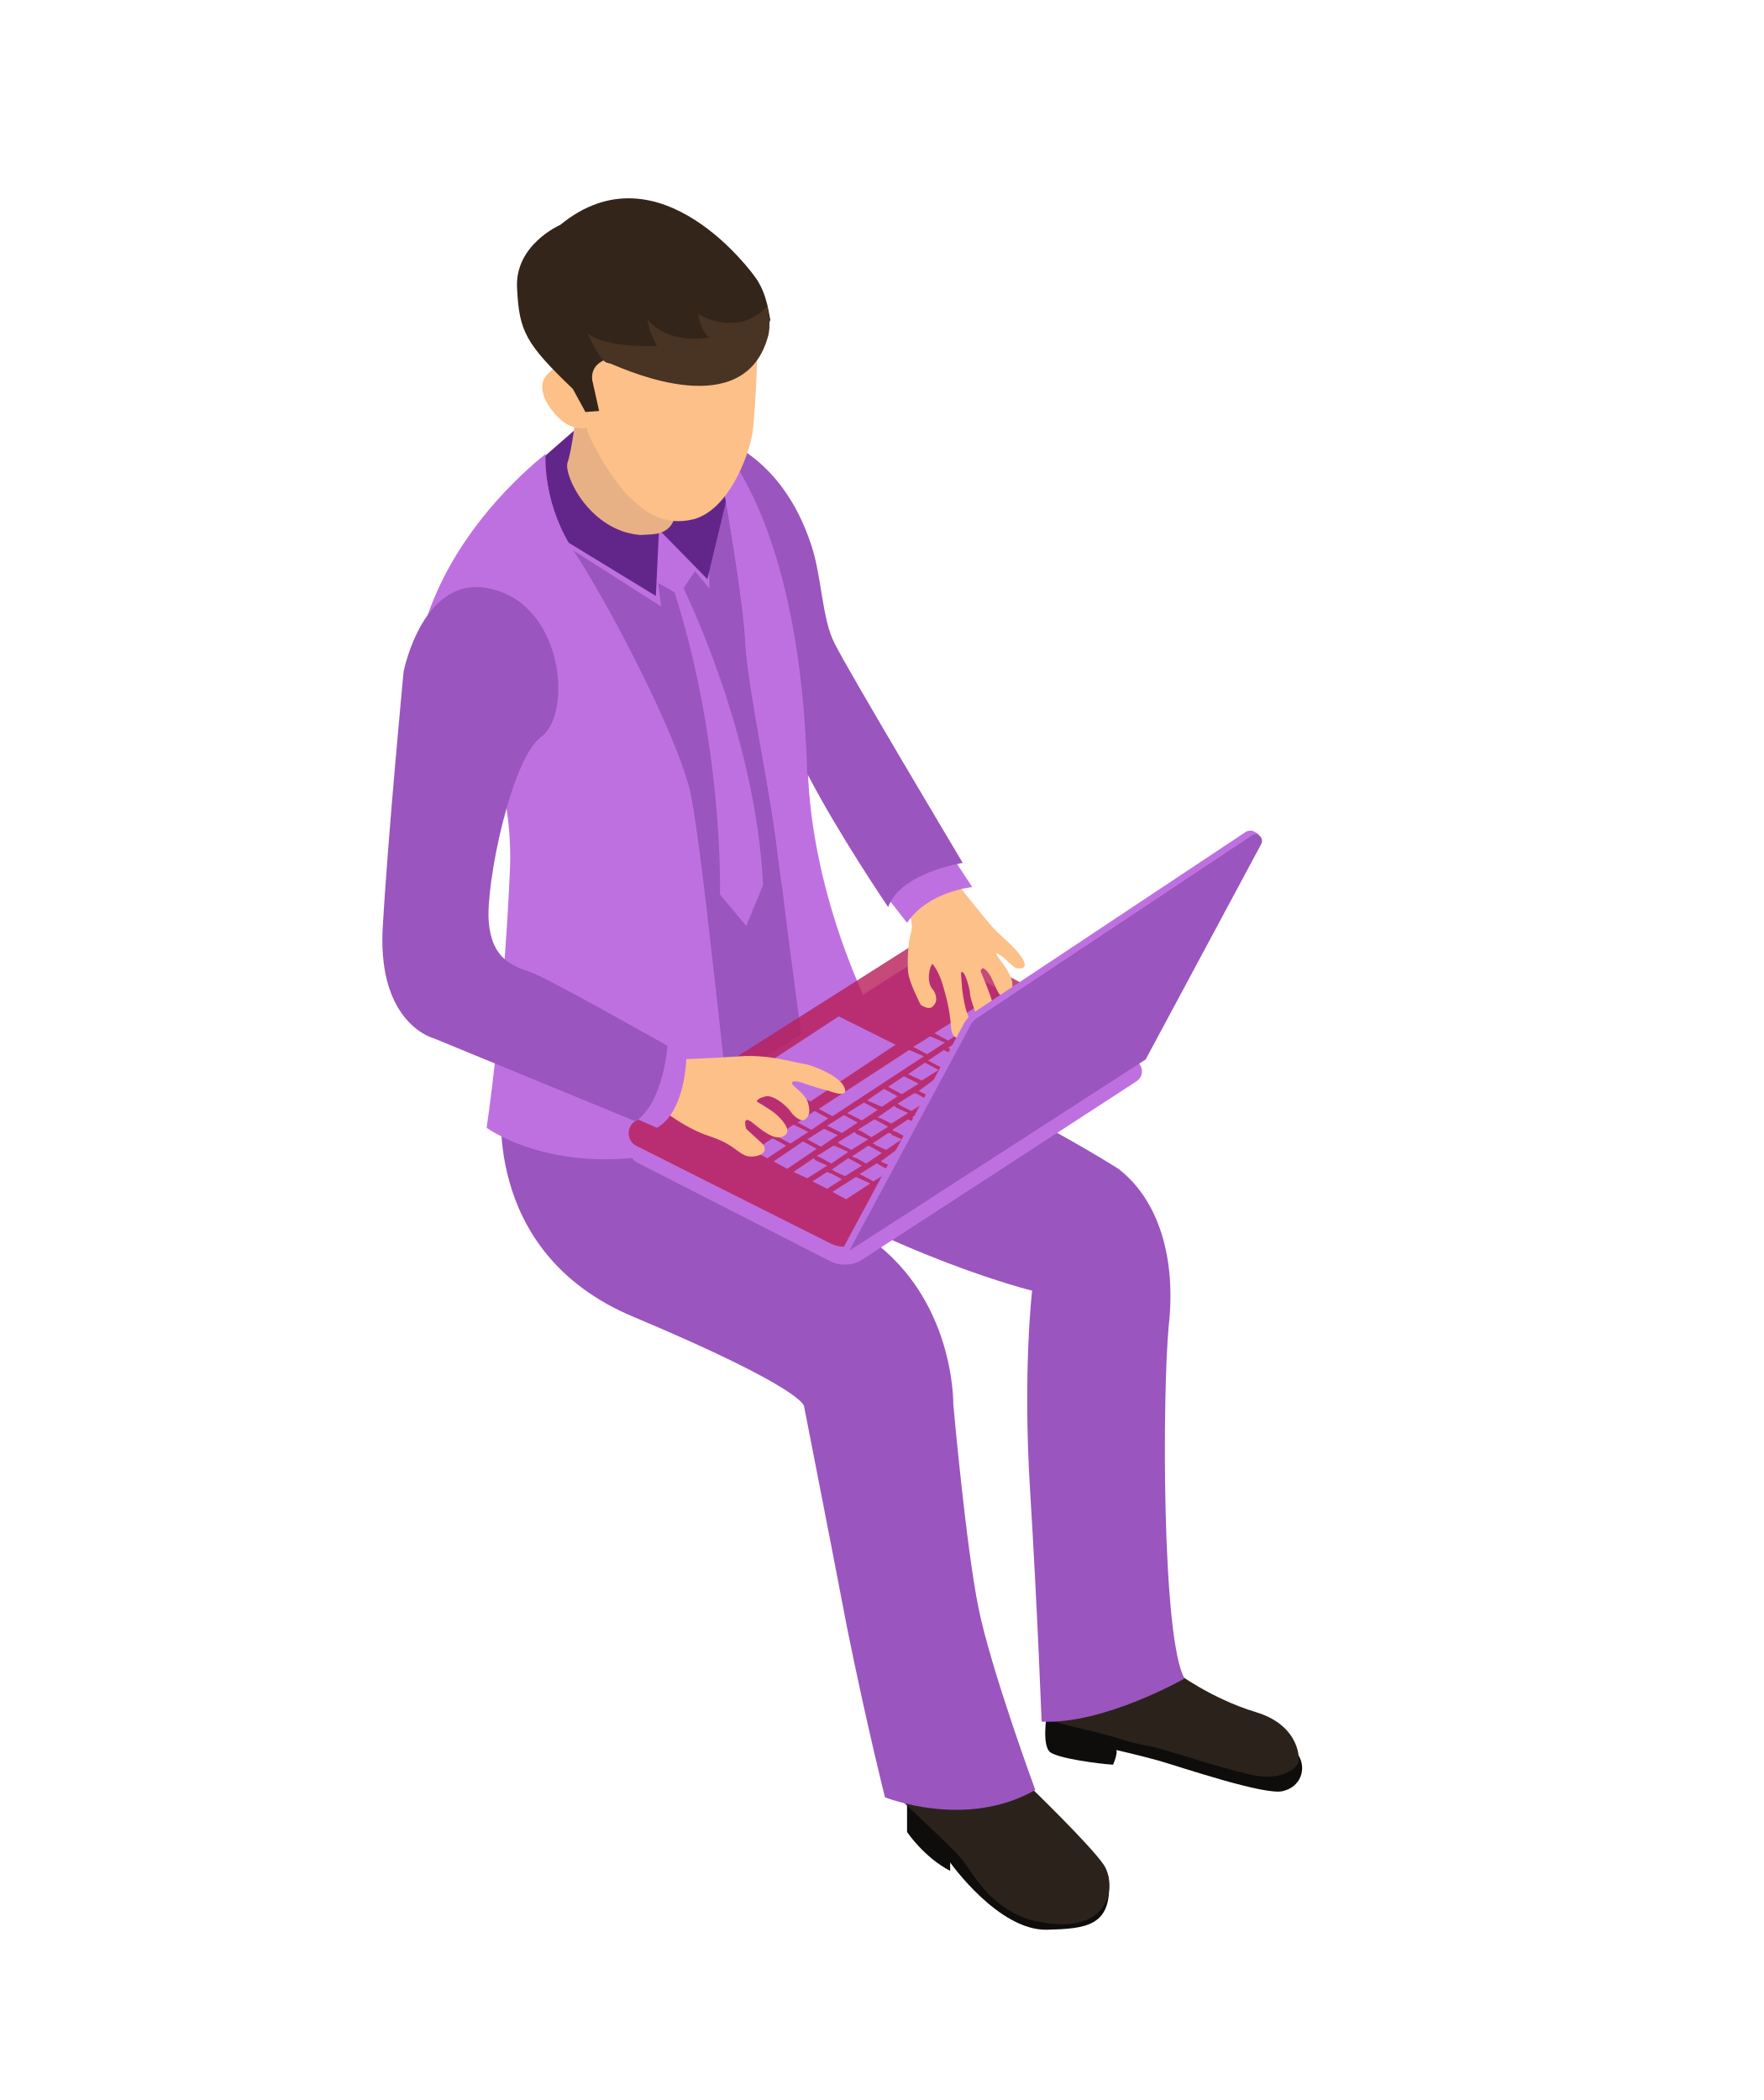
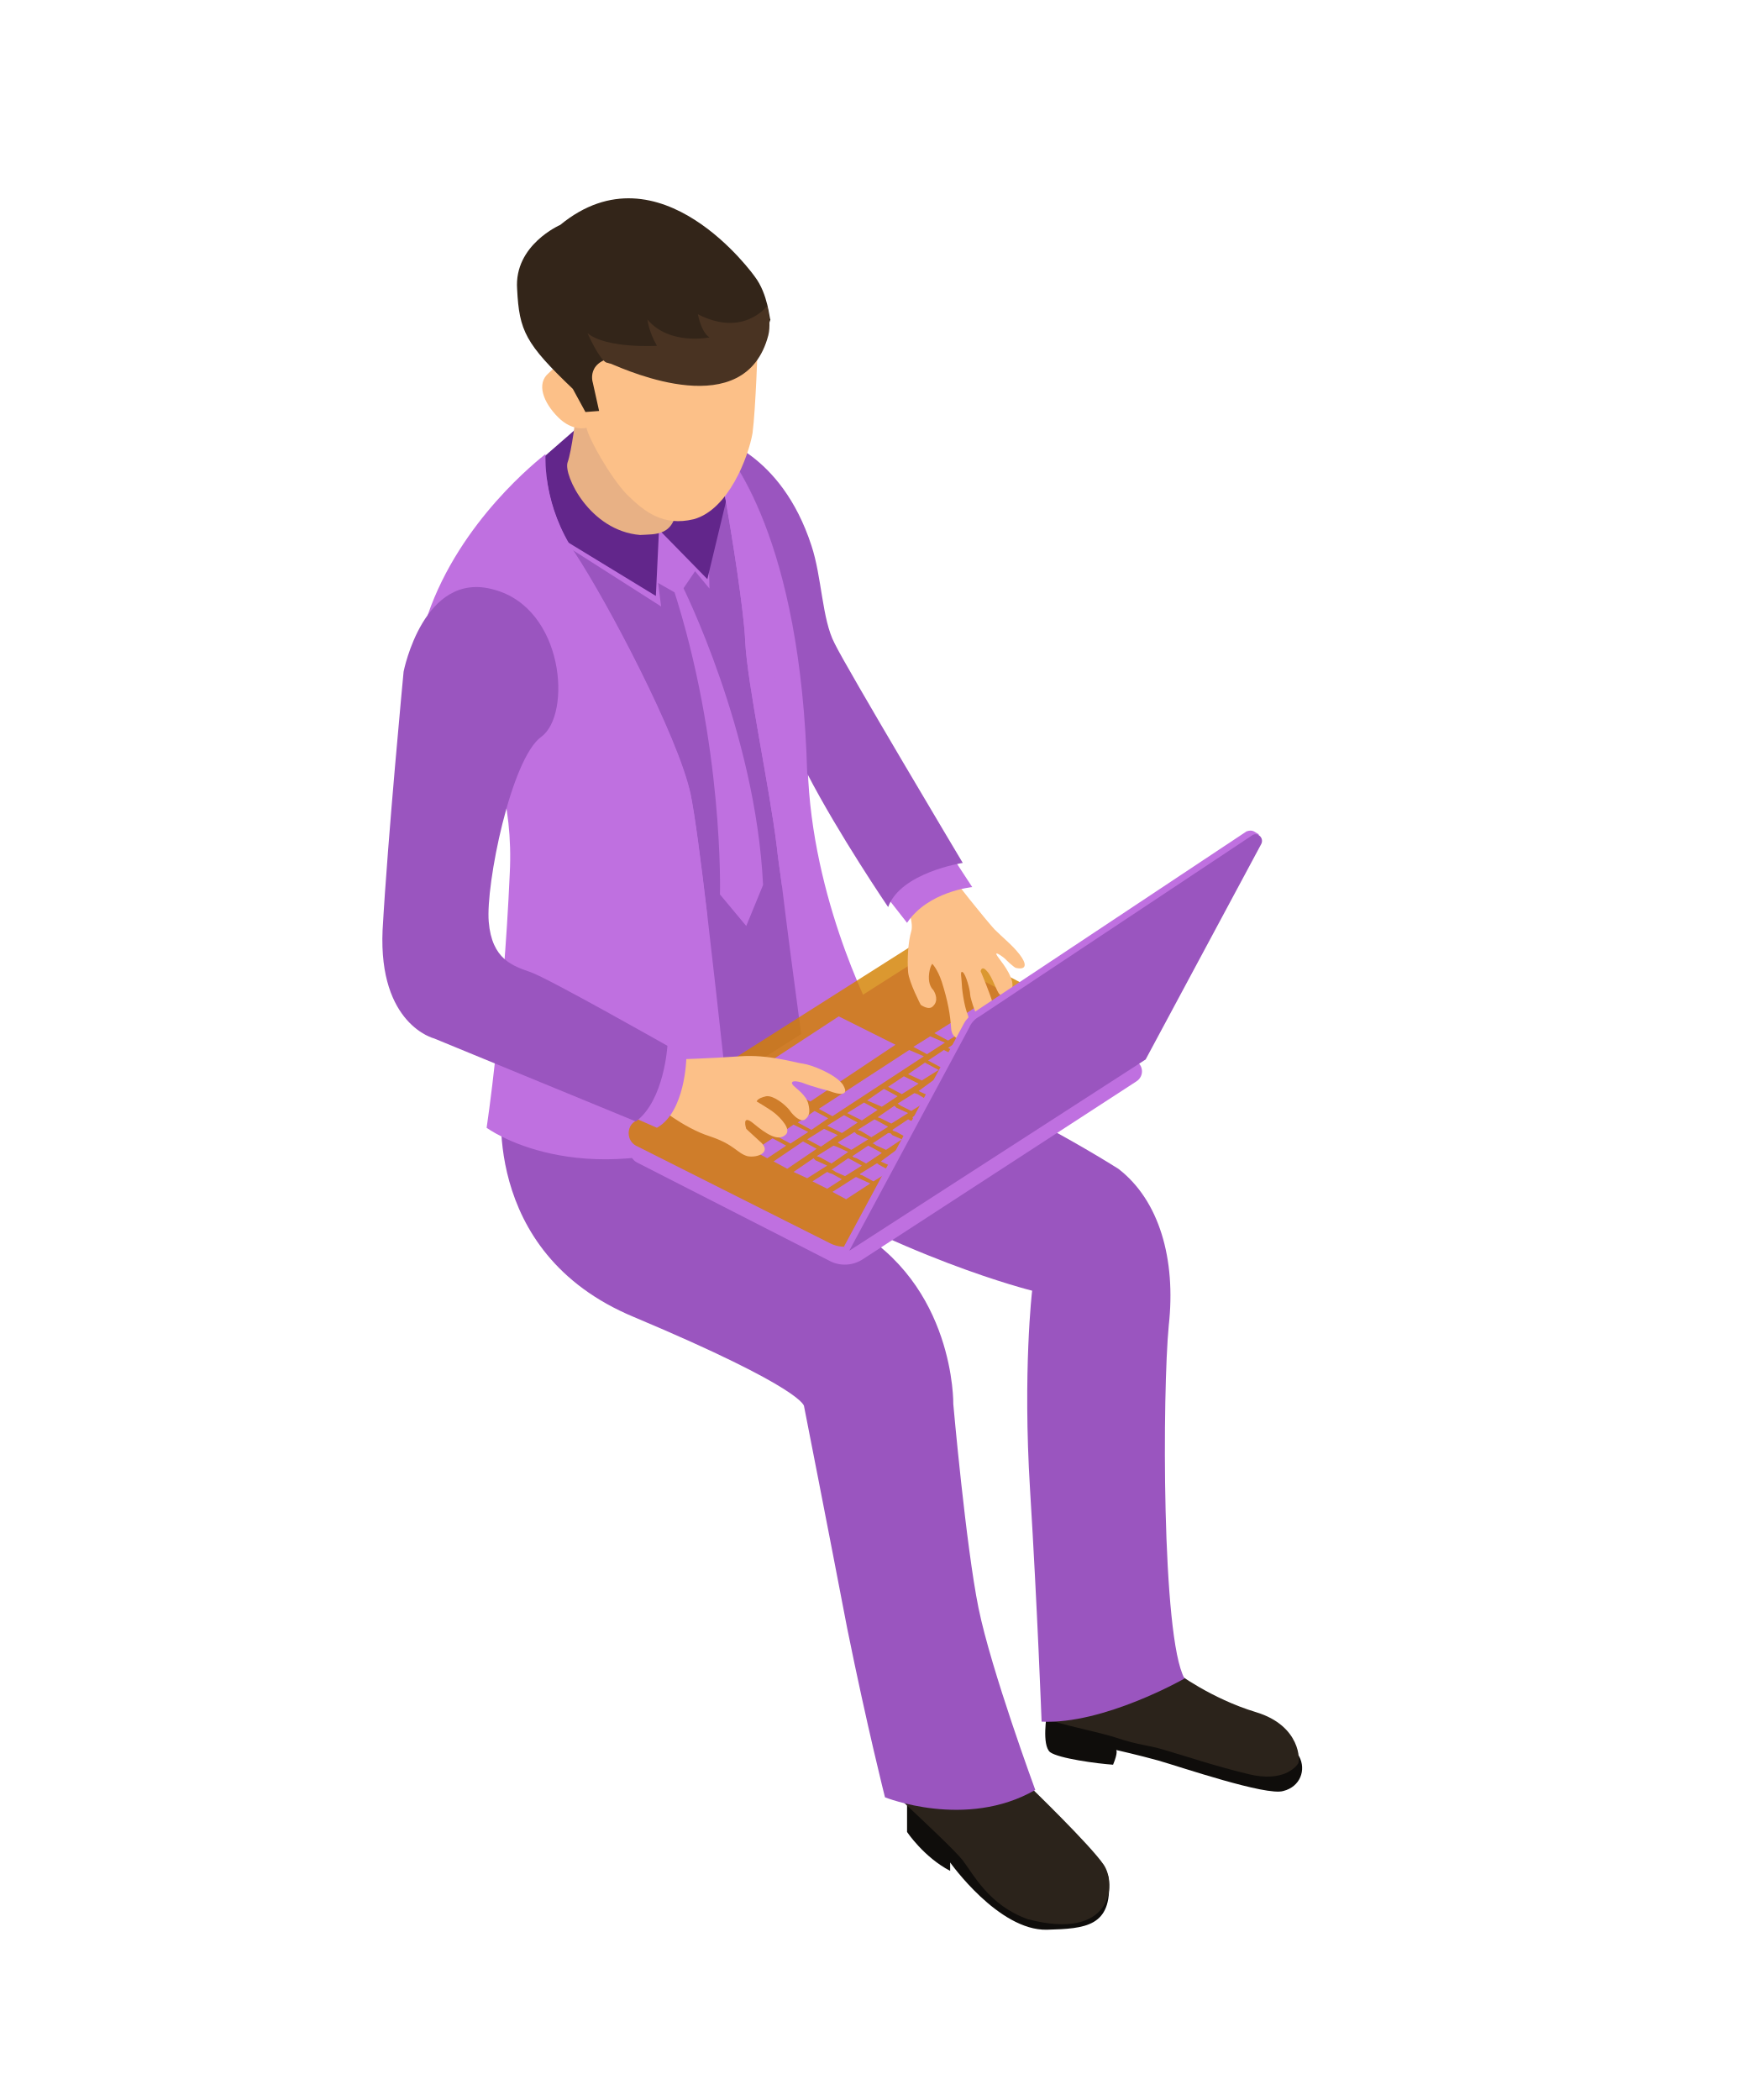
<svg xmlns="http://www.w3.org/2000/svg" version="1.1" id="Layer_1" x="0px" y="0px" viewBox="0 0 167.8 199.8" style="enable-background:new 0 0 167.8 199.8;" xml:space="preserve">
  <style type="text/css">
	.st0{fill:#0F0D0B;}
	.st1{fill:#2B231B;}
	.st2{fill:#9A55BF;}
	.st3{fill:#BF70E0;}
	.st4{fill:#62268B;}
- 	.st5{opacity:0.81;fill:#b71f5a;}
+ 	.st5{opacity:0.81;fill:#d38000;}
	.st6{fill:#FCC088;}
	.st7{fill:#E8B185;}
	.st8{display:none;fill:#232323;}
	.st9{fill:#332519;}
	.st10{fill:#493322;}
</style>
  <g>
    <path class="st0" d="M86.3,171.1l0,3.2c0,0,1.6,2.4,4.1,3.7c0-0.8,0-0.8,0-0.8s4.6,6.5,9.2,6.4c3.7-0.1,6.2-0.3,5.9-4.7   C105.3,174.5,86.3,171.1,86.3,171.1z" />
    <path class="st1" d="M97.9,169.9c0,0,5.8,5.6,7.1,7.5c1.3,1.9,0.8,7.3-7.2,5.2c-3.7-1.3-5.2-4.3-6.2-5.6c-0.7-0.9-3.8-3.8-5.5-5.4   c-0.7-0.7-1.3-1.1-1.3-1.1S87.3,166.4,97.9,169.9z" />
  </g>
  <path class="st2" d="M47.8,104.2c0,0-2.4,14.9,12.5,21.1c16.4,6.9,16.2,8.5,16.2,8.5s2.3,11.7,4.1,21.1c1.9,9.4,3.6,16.1,3.6,16.1  s7.7,3.1,14.3-0.7c0,0-4.2-11.4-5.4-17.3c-1.2-5.9-2.4-19.4-2.4-19.4s0.2-11.4-9.8-16.9c-10.1-5.6-11.3-12.9-11.3-12.9L47.8,104.2z" />
  <g>
    <path class="st0" d="M99.6,163.1c0,0-0.5,2.9,0.3,3.6c0.8,0.6,4.5,1.1,6,1.2c0.5-1.2,0.3-1.4,0.3-1.4s2.2,0.5,4,1   c2.1,0.6,10.3,3.4,11.9,2.9c1.6-0.4,2.2-2,1.5-3.3C122.8,165.7,99.6,163.1,99.6,163.1z" />
    <path class="st1" d="M111.9,159.1c0,0,3.3,2.5,7.6,3.8c4.3,1.3,4.2,4.7,4,4.9c-0.2,0.3-1.4,1.8-4.7,1c-3.3-0.8-5.6-1.6-8-2.3   c-1.6-0.5-2.3-0.4-4.7-1.2c-2.2-0.7-6.9-1.5-6.8-2.1C99.5,162.7,109.5,158.7,111.9,159.1z" />
  </g>
  <path class="st2" d="M75.6,95.2c0,0,20.3,9.4,30.8,16c3.9,3,5.5,8.6,4.8,14.9c-0.6,6.2-0.7,29.7,1.5,33.6c0,0-7.7,4.4-13.6,4.1  c0,0-0.4-10.8-1.1-22.1c-0.7-11.3,0.2-18.9,0.2-18.9s-12.6-3.1-26.5-11.8l-5.3-7.1L75.6,95.2z" />
  <path class="st2" d="M49.9,48.4l20.7-1.1l6.4,49.2c0,0-3.8,6.4-11.5,7.4l-8.5-18L49.9,48.4z" />
  <polygon class="st3" points="66.3,54.1 64.6,56.6 61.8,55 62.7,50.2 " />
  <path class="st3" d="M64.9,55.7c0,0,7,13.9,7.7,28.5L71,88.1l-2.5-3c0,0,0.4-14.3-4.5-29.3L64.9,55.7z" />
  <polygon class="st3" points="62.1,51.4 62.9,57.7 52.4,51 53.6,48.5 " />
  <polygon class="st3" points="62.7,50.2 67.5,56 67.4,51.9 " />
  <polygon class="st4" points="62.7,50.4 62.4,56.7 52.4,50.6 51.6,43.6 55.5,40.2 " />
  <polygon class="st4" points="62.7,50.4 67.3,55.1 69.1,47.6 69.6,43.6 65.1,42.6 " />
  <g>
    <path class="st3" d="M67.7,41.3c0.3,0.7,0.7,2.6,1.1,4.9c0.9,5,2,12.1,2.1,14.8c0.2,4.1,2.3,13.8,3,19.5c0.1,1,0.3,2.3,0.5,3.8l0,0   C75.3,91.8,77,104,77,104c3.3-1,6.4-6.7,6.4-6.7s-5.8-10.6-6.5-23.1C76.3,48.4,67.7,41.3,67.7,41.3z" />
    <path class="st3" d="M68.7,44l0.1,2.2c0.9,5,2,12.1,2.1,14.8c0.2,4.1,2.3,13.8,3,19.5c0.1,1,0.3,2.3,0.5,3.8l0,0l0,0   c0,0,0.4-6.9-0.2-13.5c-0.6-6.5-0.7-12.6-0.7-12.6l-2.2-1.1l1.1-1.9L68.7,44z" />
  </g>
  <g>
    <path class="st3" d="M48.5,83.1c-0.6,13.6-2.2,24.2-2.2,24.2s8.6,6.4,23.3,0.5c0,0-1.2-11.3-2.3-20.7c-0.6-5.1-1.2-9.7-1.6-11.6   c-1.2-5.5-7.9-18.2-11-22.9c-3-4.5-2.8-8.8-2.8-9.3c0,0,0-0.1,0-0.1s0,0,0,0c0,0,0,0,0,0c-0.6,0.5-8.1,6.3-11.2,15.3   C40.9,62.9,49.2,69.5,48.5,83.1z" />
    <path class="st3" d="M56.5,62l2.3,0.4l-1.4,3.4l9.9,21.4c-0.6-5.1-1.2-9.7-1.6-11.6c-1.2-5.5-7.9-18.2-11-22.9   c-3-4.5-2.8-8.8-2.8-9.3l0,0l0,0c0,0,0,0,0,0C51.9,43.8,51.7,50.7,56.5,62z" />
  </g>
  <path class="st3" d="M108,100.9l-18.3-9.6c-0.8-0.4-1.7-0.4-2.5,0.1l-26.4,16.8l-0.1-0.6l-0.9,0l0.1,1.9c0,0,0,0,0,0l0,0l0,0  c0,0.4,0.3,0.9,0.7,1.1L79,120c1,0.5,2.2,0.4,3.1-0.2l26-16.9C108.9,102.4,108.8,101.3,108,100.9z" />
  <path class="st5" d="M60.4,106.7l26.8-17c0.7-0.5,1.7-0.5,2.5-0.1l18.3,9.6c0.8,0.4,0.8,1.5,0.1,2l-26,16.9  c-0.9,0.6-2.1,0.7-3.1,0.2L60.5,109C59.6,108.5,59.6,107.2,60.4,106.7z" />
  <g>
    <polygon class="st3" points="73.5,108.3 74.8,109 73,110.2 71.7,109.5  " />
    <polygon class="st3" points="75.5,107 76.9,107.7 75.2,108.8 73.9,108.1  " />
    <polygon class="st3" points="77.5,105.7 78.8,106.4 77.2,107.5 75.9,106.8  " />
    <polygon class="st3" points="86.5,99.9 87.9,100.5 79.2,106.2 79.2,106.2 77.9,105.5  " />
    <polygon class="st3" points="88.5,98.6 89.9,99.2 88.2,100.3 86.9,99.6  " />
    <polygon class="st3" points="90.5,97.3 91.8,98 90.2,99 90.2,99 88.9,98.3  " />
    <polygon class="st3" points="94.3,96.4 92.2,97.7 90.9,97.1 93,95.7  " />
    <polygon class="st3" points="76.4,108.6 77.7,109.3 74.9,111.2 73.6,110.5  " />
    <polygon class="st3" points="78.4,107.4 79.7,108 78.1,109.1 76.8,108.4  " />
    <polygon class="st3" points="80.3,106.1 81.6,106.8 80.1,107.8 78.7,107.1  " />
    <polygon class="st3" points="82.2,104.9 83.5,105.6 82,106.6 80.6,105.9  " />
    <polygon class="st3" points="84.1,103.6 85.4,104.3 83.9,105.3 82.5,104.7  " />
    <polygon class="st3" points="86,102.4 87.4,103.1 85.8,104.1 85.8,104.1 84.5,103.4  " />
    <polygon class="st3" points="88,101.1 89.3,101.8 87.7,102.8 86.4,102.2  " />
    <polygon class="st3" points="89.8,99.9 91.2,100.6 89.6,101.6 89.6,101.6 88.3,100.9  " />
    <polygon class="st3" points="91.7,98.7 93.1,99.4 91.5,100.4 90.2,99.7  " />
    <polygon class="st3" points="96.2,97.3 93.4,99.1 92.1,98.5 94.9,96.7  " />
    <polygon class="st3" points="77.6,110.4 78.7,110.9 76.8,112.1 75.5,111.5 77.4,110.2  " />
    <polygon class="st3" points="79.6,109.1 80.7,109.6 79.1,110.7 78,110.1 77.7,110 79.3,109  " />
    <polygon class="st3" points="81.5,107.9 82.6,108.4 81,109.4 80,108.9 79.7,108.7 81.3,107.7  " />
    <polygon class="st3" points="83.4,106.6 84.5,107.2 82.9,108.2 82.9,108.2 81.9,107.6 81.6,107.5 83.2,106.5  " />
    <polygon class="st3" points="85.3,105.4 86.4,105.9 84.8,106.9 83.8,106.4 83.5,106.3 85.1,105.2  " />
    <polygon class="st3" points="87.3,104.1 88.3,104.7 86.7,105.7 85.7,105.2 85.7,105.2 85.4,105 87,104  " />
    <polygon class="st3" points="89.2,102.9 90.2,103.4 88.7,104.4 87.6,103.9 87.4,103.8 88.9,102.7  " />
    <polygon class="st3" points="91.1,101.7 92.1,102.2 90.6,103.2 89.5,102.7 89.5,102.7 89.3,102.5 90.8,101.5  " />
    <polygon class="st3" points="93,100.4 94,101 92.5,102 91.4,101.4 91.1,101.3 92.7,100.3  " />
    <polygon class="st3" points="98.1,98.3 94.4,100.7 93.3,100.2 93,100.1 96.8,97.6  " />
    <polygon class="st3" points="79.2,111.7 80.1,112.2 78.7,113.1 77.3,112.4 78.7,111.5 78.9,111.6  " />
    <polygon class="st3" points="81.1,110.4 82,110.9 80.4,111.9 79.5,111.5 79.2,111.3 79.1,111.3 80.7,110.2 80.9,110.3  " />
    <polygon class="st3" points="83,109.2 83.9,109.7 82.4,110.7 81.5,110.2 81.2,110.1 81.1,110 82.6,109 82.8,109.1  " />
    <polygon class="st3" points="84.9,108 85.8,108.4 84.3,109.4 83.4,109 83.1,108.8 83.1,108.8 83,108.8 84.5,107.8 84.5,107.8   84.7,107.8  " />
    <polygon class="st3" points="86.9,106.7 87.8,107.2 86.2,108.2 85.3,107.7 85,107.6 84.9,107.5 86.4,106.5 86.6,106.6  " />
    <polygon class="st3" points="88.8,105.5 89.7,105.9 88.1,107 87.2,106.5 87.2,106.5 86.9,106.4 86.8,106.3 88.4,105.3 88.5,105.3   " />
    <polygon class="st3" points="90.7,104.2 91.6,104.7 90,105.7 89.1,105.2 88.9,105.1 88.7,105 90.3,104 90.3,104 90.4,104.1  " />
    <polygon class="st3" points="92.6,103 93.5,103.5 92,104.5 91.1,104 91.1,104 90.8,103.9 90.6,103.8 92.2,102.8 92.3,102.9  " />
    <polygon class="st3" points="94.5,101.8 95.4,102.2 93.8,103.3 92.9,102.8 92.6,102.6 92.5,102.6 94.1,101.6 94.2,101.6  " />
    <polygon class="st3" points="100,99.3 95.7,102 94.8,101.5 94.6,101.4 94.4,101.3 98.6,98.6  " />
    <polygon class="st3" points="81.7,112.1 82.8,112.6 80.5,114.1 79.2,113.4 81.4,112 81.5,112  " />
    <polygon class="st3" points="83.6,110.8 84.7,111.4 83.1,112.4 82,111.8 81.9,111.8 81.8,111.7 83.4,110.7 83.5,110.7  " />
    <polygon class="st3" points="85.6,109.6 86.7,110.1 85.1,111.1 84,110.6 83.8,110.5 83.8,110.5 85.3,109.4 85.4,109.5  " />
    <polygon class="st3" points="87.5,108.3 88.6,108.9 87,109.9 85.9,109.3 85.9,109.3 85.8,109.3 85.7,109.2 87.2,108.2 87.3,108.2   87.3,108.2 87.4,108.3  " />
    <polygon class="st3" points="89.4,107.1 90.5,107.6 88.9,108.7 87.8,108.1 87.7,108 87.6,108 89.1,107 89.2,107  " />
    <polygon class="st3" points="91.3,105.8 92.4,106.4 90.8,107.4 89.7,106.9 89.6,106.8 89.5,106.7 91.1,105.7 91.2,105.8  " />
    <polygon class="st3" points="93.2,104.6 94.3,105.1 92.7,106.2 91.6,105.6 91.5,105.5 91.4,105.5 93,104.5 93.1,104.5  " />
    <polygon class="st3" points="95.1,103.4 96.2,103.9 94.7,104.9 93.6,104.4 93.4,104.3 93.3,104.2 94.9,103.3 94.9,103.3  " />
    <polygon class="st3" points="97,102.1 98.1,102.7 96.5,103.7 95.4,103.1 95.3,103.1 95.2,103 96.8,102 96.8,102 96.9,102.1  " />
    <polygon class="st3" points="101.8,100.3 98.4,102.5 97.3,101.9 97.2,101.8 97.1,101.8 100.5,99.6  " />
  </g>
  <path class="st6" d="M86,85.5c0,0,1,2.1,0.7,3.1c-0.3,1-0.4,2.7-0.3,3.9c0.1,1,1.2,3.1,1.2,3.1s0.8,0.6,1.2,0.1  c0.5-0.5,0.2-1.2,0-1.5c-0.3-0.3-0.5-0.8-0.4-1.6c0.1-0.7,0.3-0.9,0.3-0.9s0.5,0.5,0.9,1.7c0.6,1.9,0.8,3.1,0.9,4.5  c0.1,1.1,1.2,1.1,1.5,0.7c0.2-0.3,0.4-1,0.1-2c-0.4-0.9-0.6-2.7-0.6-3.1c0-0.4-0.2-1.2,0.1-1c0.3,0.2,0.7,1.7,0.7,2.1  c0,0.4,0.8,2.8,1.2,2.9c0.6,0.2,1.3-0.8,1-1.9c-0.3-1.1-1.2-3.2-1.2-3.2s0.1-0.6,0.6,0c0.5,0.5,0.9,1.9,1.2,2.2  c0.6,0.6,1.4,0,1.2-1.2c-0.3-1.2-1.4-2.3-1.5-2.6c-0.1-0.3,0.7,0.3,0.8,0.4c0.1,0.1,0.9,0.9,1.1,0.9c1,0.2,1-0.4,0.3-1.3  c-0.7-0.9-1.5-1.5-2.4-2.4c-0.9-1-3.9-4.7-4.1-5.2C90.5,83.3,87.9,83.2,86,85.5z" />
  <path class="st3" d="M119.8,79.4l-0.5-0.3c0,0,0,0,0,0l0,0l0,0c-0.2-0.1-0.4-0.1-0.7,0L92.7,96.3c-0.4,0.3-0.8,0.7-1,1.1l-11.4,21.2  l0.6,0.4l1.5-1.5l-0.4-0.1l26.5-17.1l10.9-20.4c0.1-0.1,0.1-0.3,0.1-0.4L119.8,79.4z" />
  <path class="st2" d="M80.8,119l11.4-21.2c0.2-0.5,0.6-0.9,1-1.1l25.9-17.2c0.5-0.4,1.2,0.2,0.9,0.8l-11,20.5L80.8,119z" />
  <polygon class="st3" points="71.7,102 77.1,104.8 85.2,99.4 79.8,96.7 " />
  <path class="st3" d="M90.8,81.8l1.7,2.6c0,0-4.2,0.4-6.2,3.4l-1.8-2.3C84.5,85.4,86.6,82.9,90.8,81.8z" />
  <path class="st2" d="M68,41.6c1.5,1.6,8.2,9.6,8.8,32c3,5.8,7.7,12.7,7.7,12.7c1.2-3.3,7.1-4.2,7.1-4.2S80.5,63.5,79.4,61.2  c-1.2-2.3-1.2-6.3-2.2-9.3C74.3,43,68,41.6,68,41.6L68,41.6z" />
  <g>
    <path class="st7" d="M54.8,39.5c0,0-0.4,3.4-0.8,4.5c-0.4,1.2,2.1,6.5,6.9,6.9c1.4-0.1,3.4,0.2,3.5-3L54.8,39.5z" />
    <path class="st6" d="M72.1,32.7c0,0-0.2,6.2-0.5,8.5c-0.4,2.3-2.3,7.3-5.6,8.2c-2.9,0.7-4.7-0.7-6.4-2.4c-1.6-1.7-3.6-5.3-3.8-6.3   c0,0-1.3,0.4-2.7-1c-1.4-1.4-2.1-3.2-0.9-4.2C53.5,34.4,62,23.8,72.1,32.7z" />
    <path class="st8" d="M54.5,37c1.2,2.2,1.2,2.2,1.2,2.2l1.3-0.1l-0.7-3.3c0,0,0.1-1.6,1.4-1.3c0,0,0,0,0,0c0.1,0,0.3,0.1,0.4,0.1   c1.7,0.7,12.8,5.7,15-2.7c0.2-0.8,0.1-1.8-0.1-2.8c0,0,0,0,0,0c-0.6-2.1-2.2-4.6-5.5-6.6c-4.8-3-11.8-4-15.2-1.5   C48.8,23.7,47.1,31.7,54.5,37z" />
    <path class="st9" d="M71.8,26.3c0,0-9-12.7-18.5-4.9c0,0-4.4,1.9-4.1,6.1c0.2,4,0.8,5.2,5.3,9.5l1.2,2.2l1.3-0.1l-0.6-2.7   c0,0-0.9-2.7,3.8-2.5c4.7,0.2,12.2-0.8,12.2-0.8l0.9-2.7C73.2,30.4,73.1,28,71.8,26.3z" />
    <path class="st10" d="M55.9,31.7c0,0,1.1,2.5,1.8,2.8c0,0,0,0,0,0c0.1,0,0.3,0.1,0.4,0.1c1.7,0.7,12.8,5.7,15-2.7   c0.2-0.8,0.1-1.8-0.1-2.8c-0.1,0.1-2.3,3-6.6,0.8c0,0,0.3,1.7,1.1,2.2c0,0-3.8,0.8-5.9-1.7c0,0,0.1,1.1,0.9,2.5   C62.6,32.9,57.7,33.2,55.9,31.7z" />
  </g>
  <path class="st6" d="M62.5,105.2c0,0,2.5,2.1,5,2.9c2.4,0.8,2.6,1.6,3.6,1.9c1,0.2,2.4-0.4,1.2-1.4c-1.1-1-1.3-1.2-1.3-1.2  s-0.5-1.5,0.7-0.5c1.2,1,2.3,1.7,3,1.1c0.7-0.5-0.5-1.7-1-2.1c-0.5-0.4-1.7-1.1-1.7-1.1s0-0.3,0.9-0.5c0.7-0.1,1.8,0.8,2.2,1.3  c0.4,0.6,1.1,1.2,1.5,0.9c0.4-0.3,0.5-0.7,0.3-1.5c-0.2-0.8-1.1-1.4-1.4-1.7c-0.3-0.3-0.2-0.6,0.8-0.3c1,0.4,2.6,0.8,2.6,0.8  s2.2,0.9,1.3-0.6c-0.7-1-3-1.9-3.8-2c-0.8-0.1-3.3-0.9-6-0.7c-2.8,0.2-6.1,0.3-6.1,0.3L62.5,105.2z" />
  <path class="st3" d="M63.1,99.6l2.2,1.1c0,0-0.1,5.1-2.8,6.6l-2.5-1.1L63.1,99.6z" />
  <path class="st2" d="M38.4,63.9c0,0,1.9-9.7,8.6-7.8c6.7,1.8,7.4,11.9,4.5,14c-2.9,2.1-5.3,14.1-5,17.6c0.3,3.6,2.3,4.2,4,4.8  c1.7,0.6,13,7,13,7s-0.3,5.2-3,7.2l-19.2-7.9c0,0-5.3-1.3-4.9-10.3C36.9,79.6,38.4,63.9,38.4,63.9z" />
</svg>
